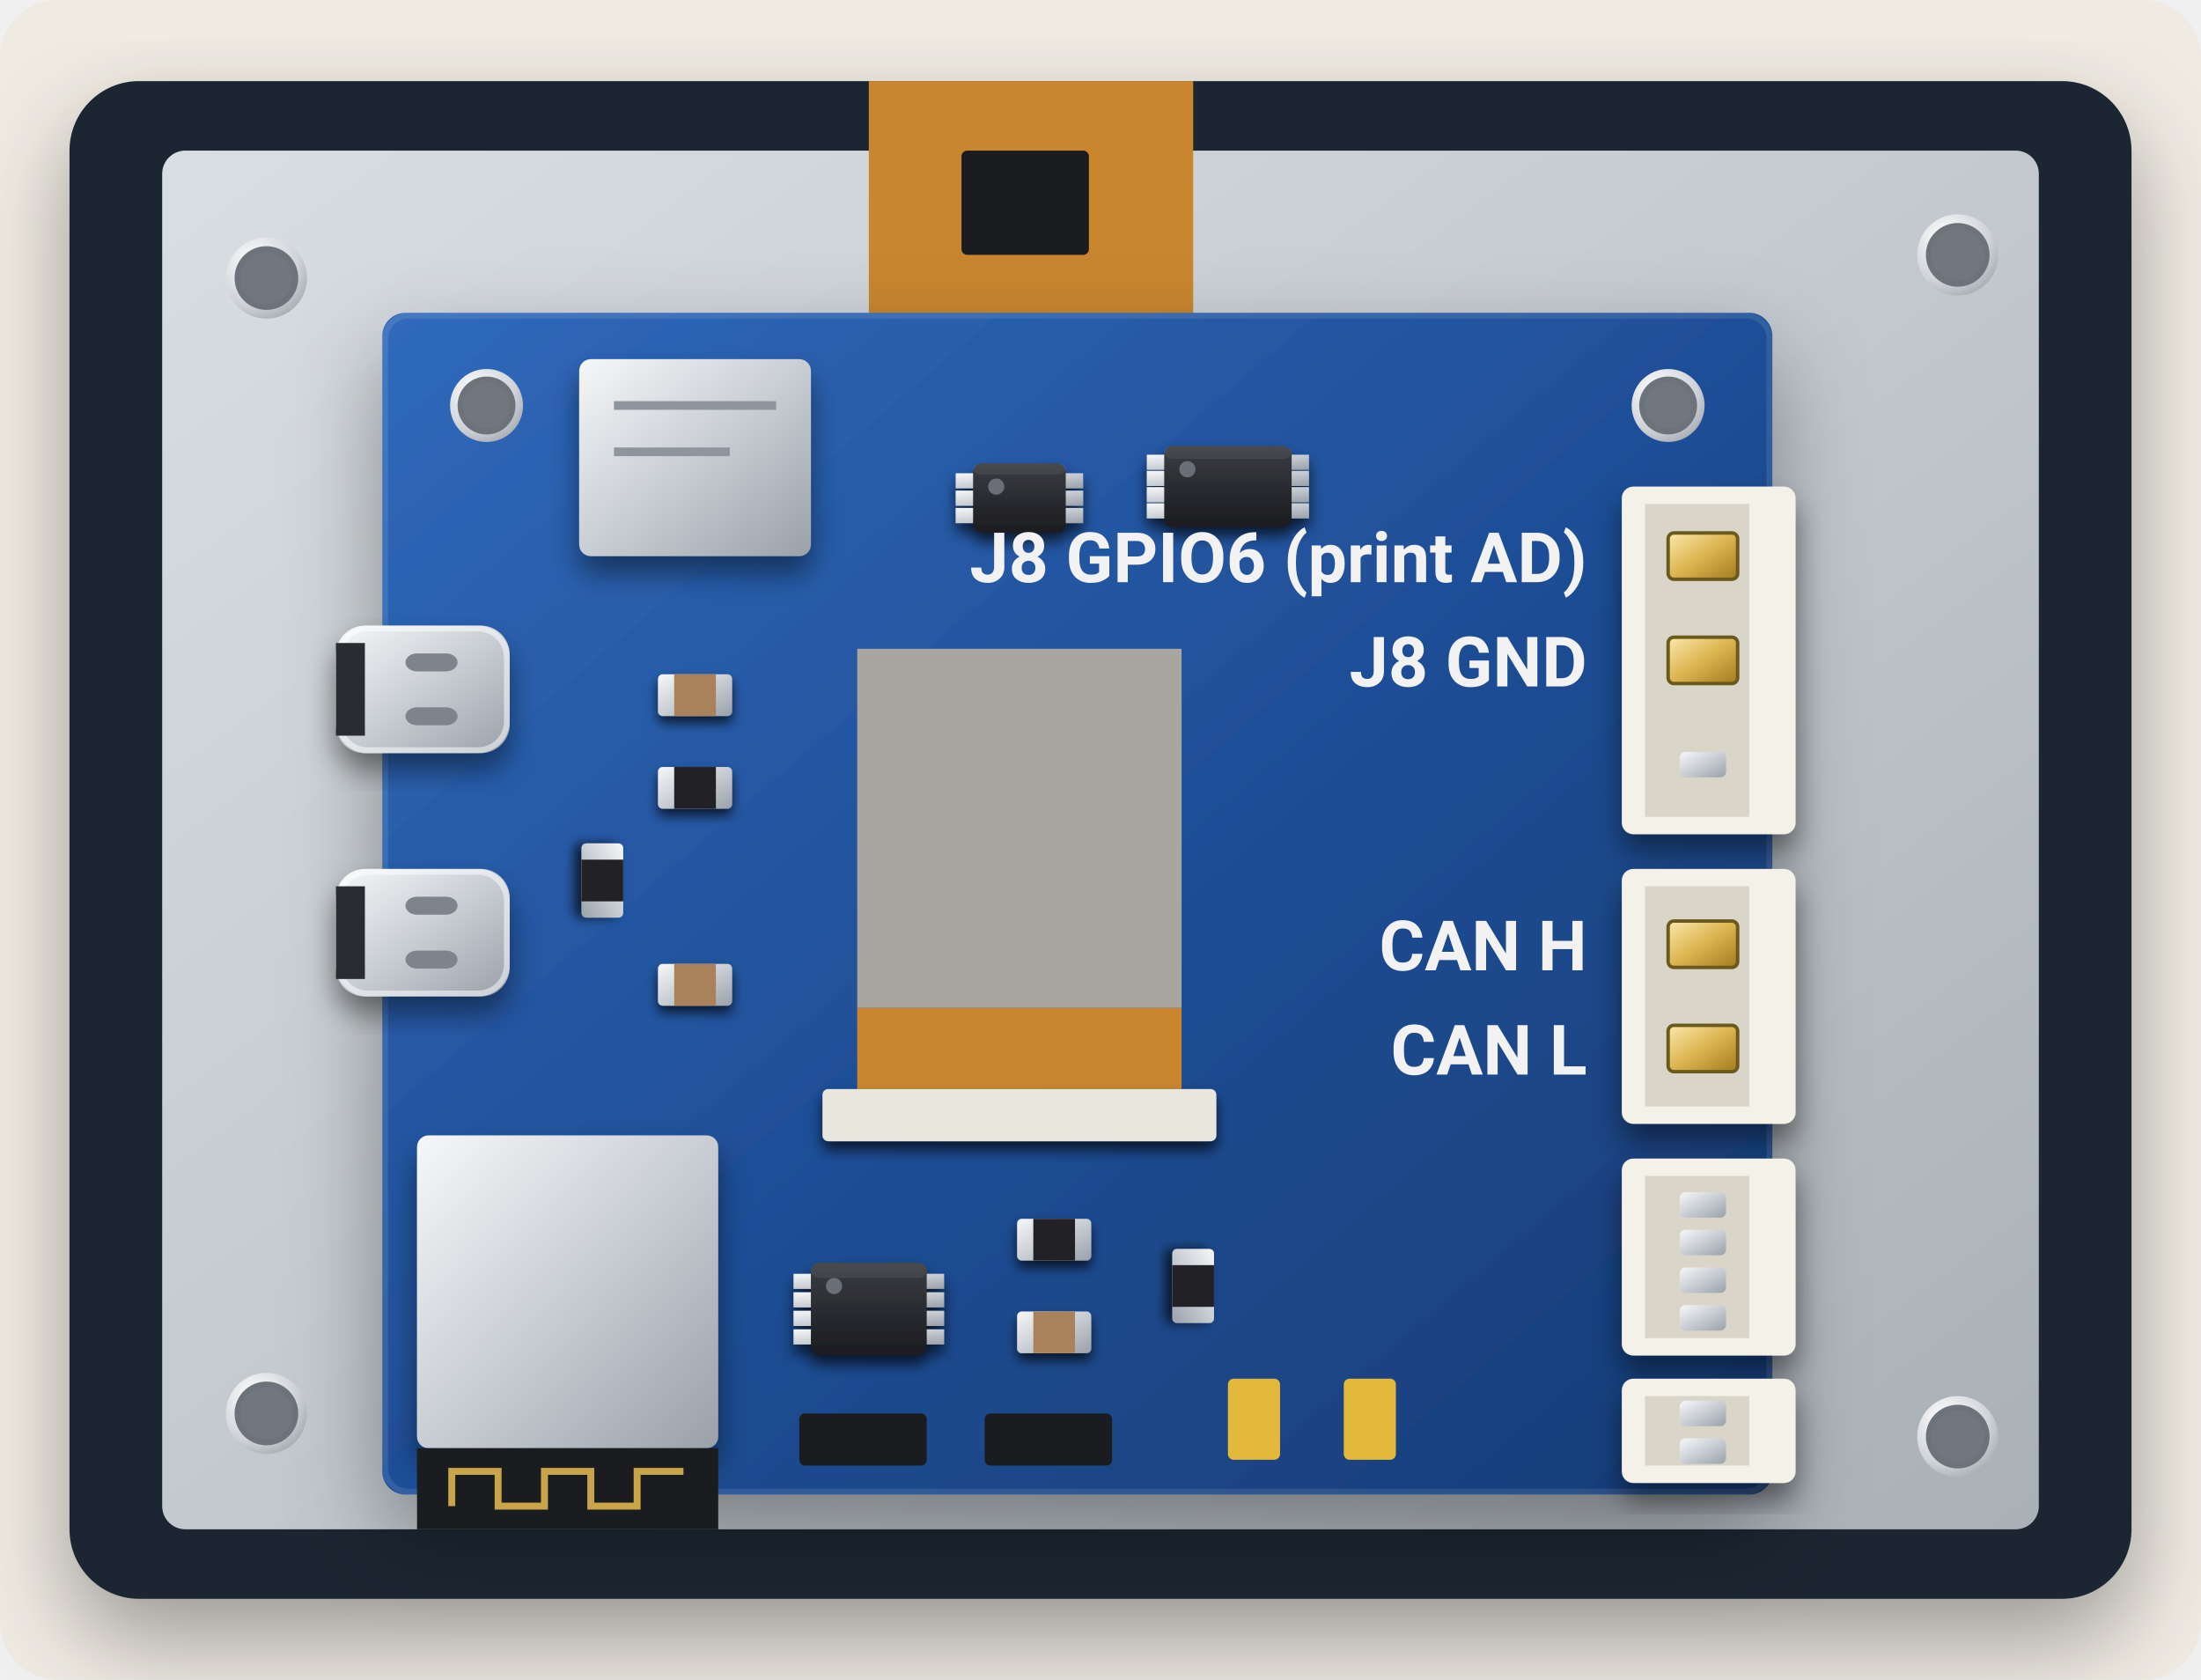
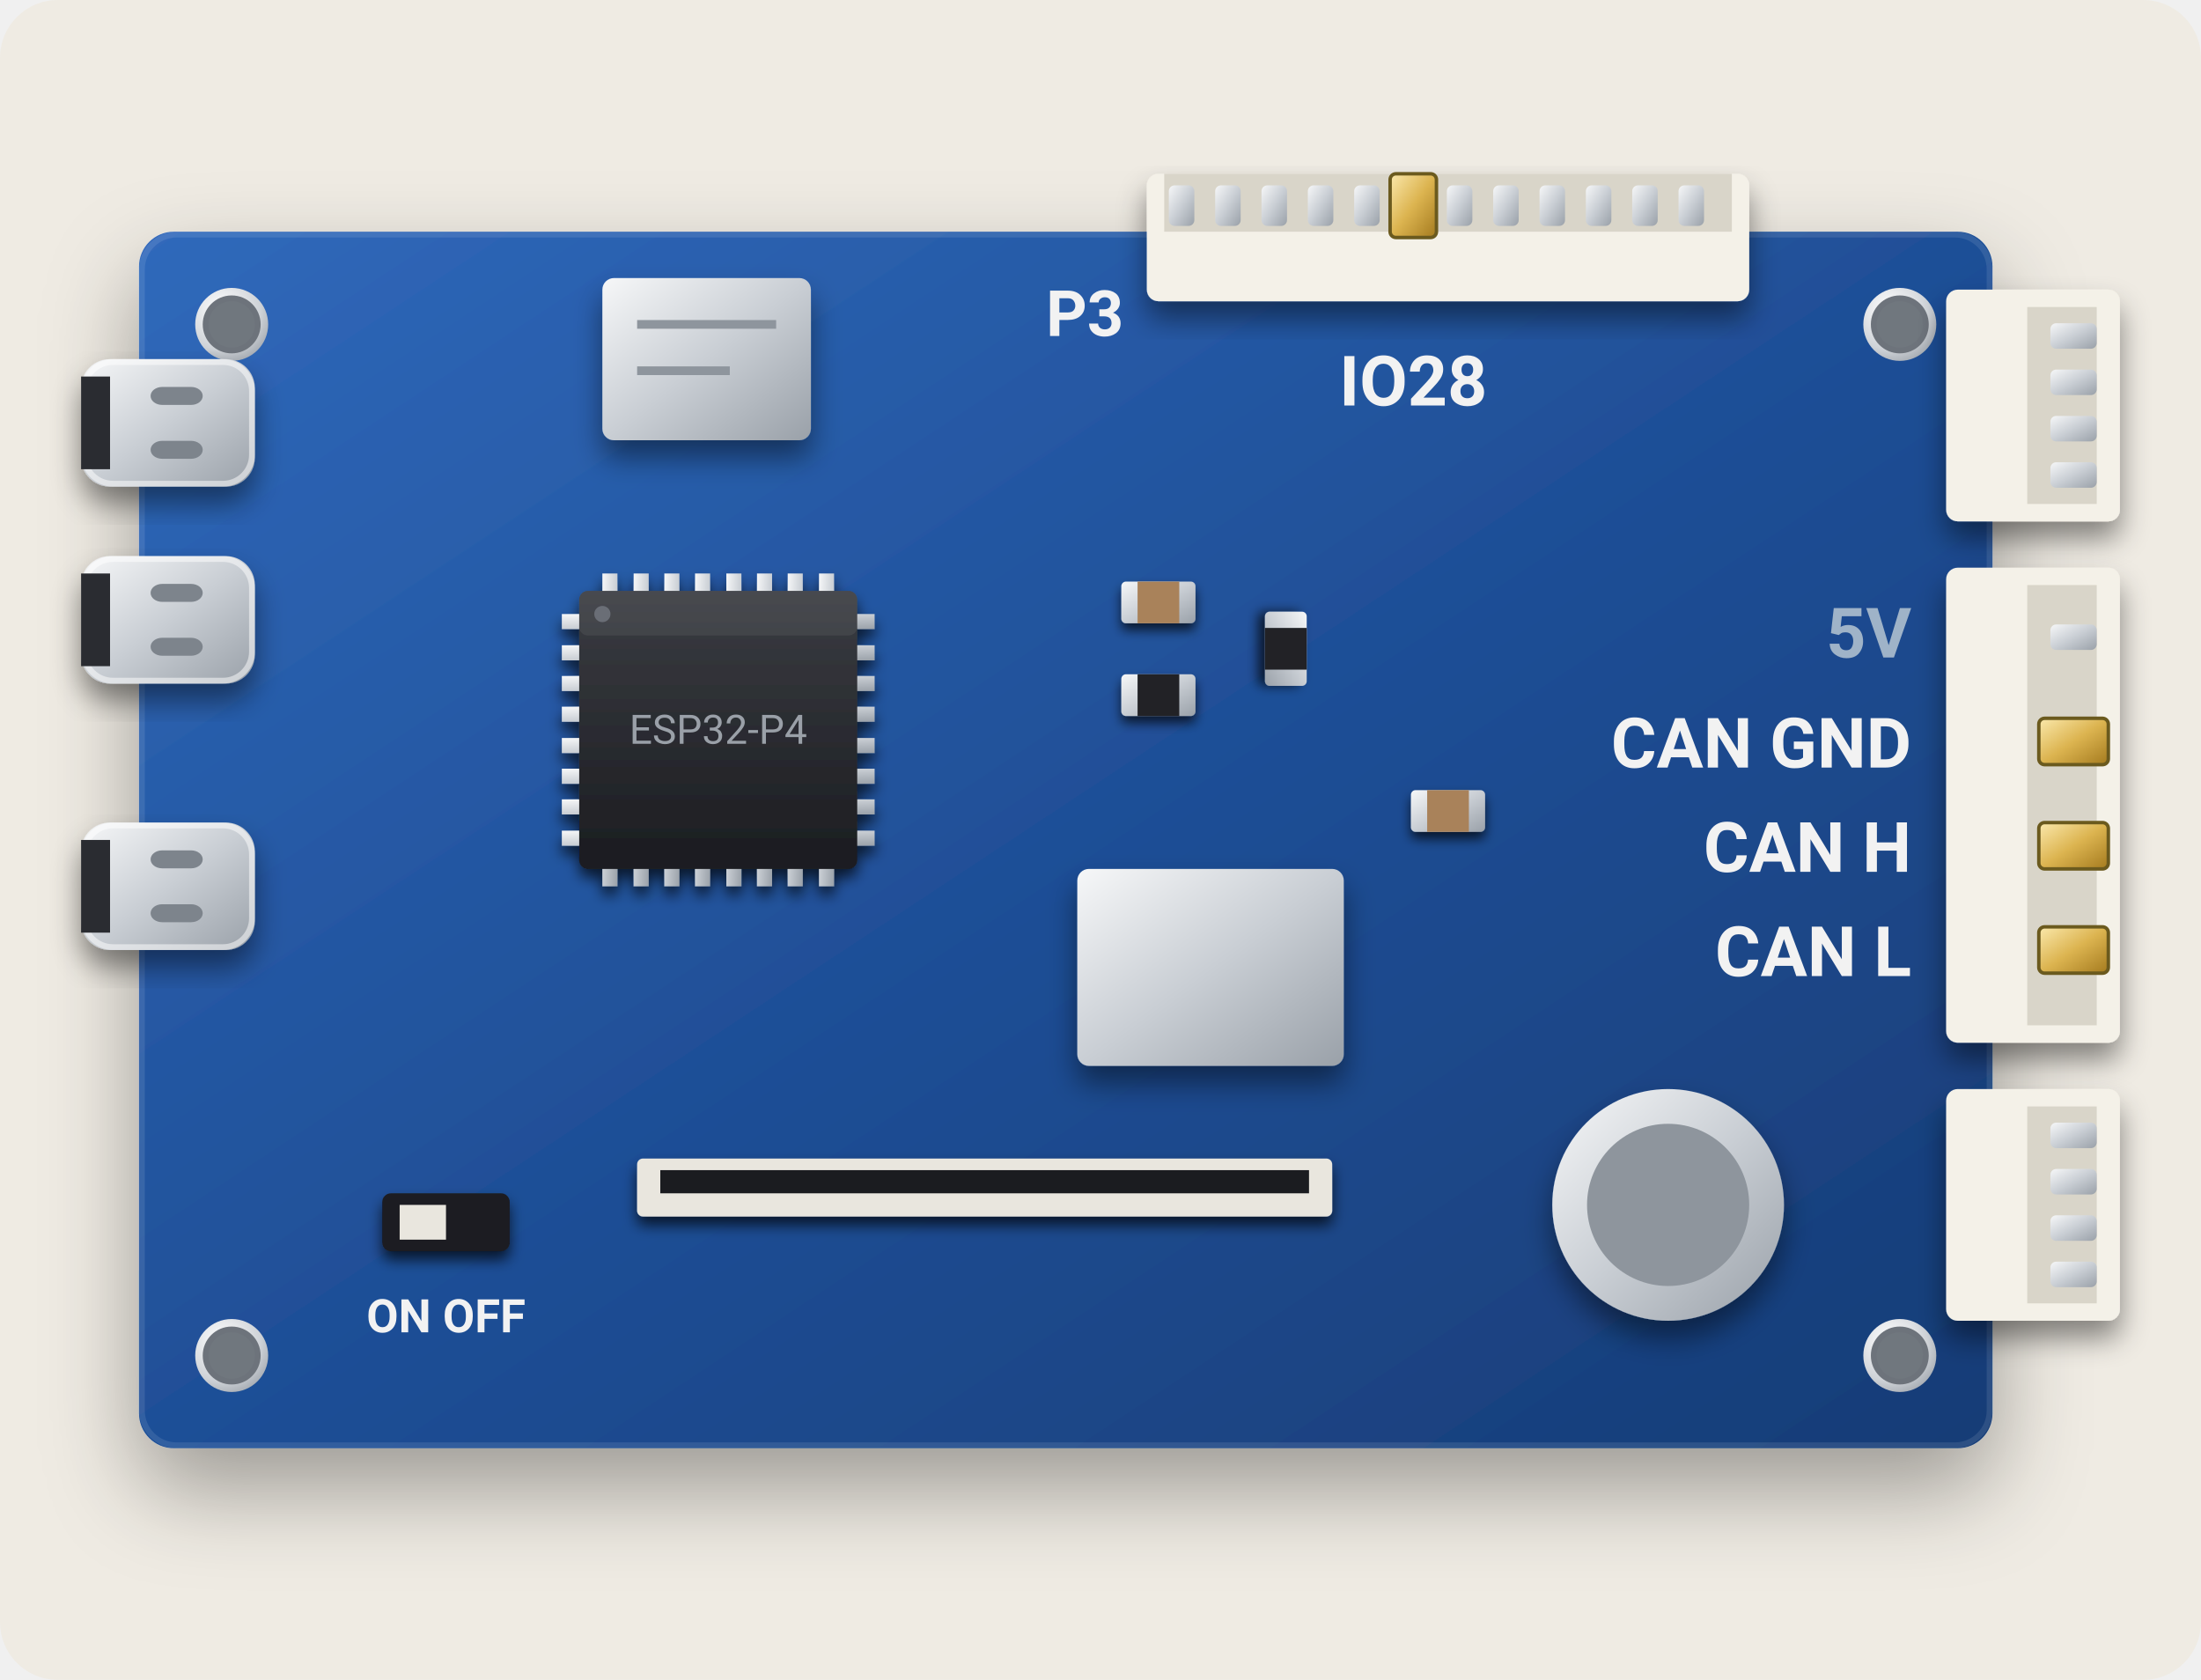
<svg xmlns="http://www.w3.org/2000/svg" lang="en" xml:lang="en" viewBox="0 0 380 290" width="380" height="290" role="img" aria-labelledby="pnl-t" aria-describedby="pnl-d" font-family="system-ui, -apple-system, 'Segoe UI', Roboto, sans-serif">
  <defs>
    <linearGradient id="pnl-tin" x1="0" y1="0" x2="1" y2="1">
      <stop offset="0" stop-color="#f6f7f8" />
      <stop offset=".5" stop-color="#c9ced4" />
      <stop offset="1" stop-color="#9aa1a9" />
    </linearGradient>
    <linearGradient id="pnl-gold" x1="0" y1="0" x2="1" y2="1">
      <stop offset="0" stop-color="#fbe9ad" />
      <stop offset=".5" stop-color="#dcb450" />
      <stop offset="1" stop-color="#a47a1e" />
    </linearGradient>
    <linearGradient id="pnl-copper" x1="0" y1="0" x2="0" y2="1">
      <stop offset="0" stop-color="#eeb184" />
      <stop offset=".5" stop-color="#c47c45" />
      <stop offset="1" stop-color="#8f5628" />
    </linearGradient>
    <radialGradient id="pnl-ring" cx=".35" cy=".3" r=".9">
      <stop offset="0" stop-color="#ffffff" />
      <stop offset=".6" stop-color="#cfd3d8" />
      <stop offset="1" stop-color="#8e959d" />
    </radialGradient>
    <linearGradient id="pnl-body" x1="0" y1="0" x2="0" y2="1">
      <stop offset="0" stop-color="#3a3c42" />
      <stop offset="1" stop-color="#1b1c20" />
    </linearGradient>
    <filter id="pnl-sh" x="-15%" y="-15%" width="130%" height="135%">
      <feDropShadow dx="0" dy="7" stdDeviation="8" flood-color="#000" flood-opacity=".35" />
    </filter>
    <filter id="pnl-s2" x="-30%" y="-30%" width="160%" height="180%">
      <feDropShadow dx="0" dy="1.5" stdDeviation="1.2" flood-color="#000" flood-opacity=".7" />
    </filter>
    <filter id="pnl-s3" x="-20%" y="-20%" width="140%" height="150%">
      <feDropShadow dx="0" dy="3" stdDeviation="2.5" flood-color="#000" flood-opacity=".45" />
    </filter>
-     <linearGradient id="pnl-plate" x1="0" y1="0" x2="1" y2="1">
-       <stop offset="0" stop-color="#d9dee2" />
-       <stop offset="0.5" stop-color="#c3c9ce" />
-       <stop offset="1" stop-color="#a9b0b6" />
-     </linearGradient>
    <linearGradient id="pnl-pcb-blue" x1="0" y1="0" x2="1" y2="1">
      <stop offset="0" stop-color="#3069bb" />
      <stop offset="0.5" stop-color="#1f4f97" />
      <stop offset="1" stop-color="#173c76" />
    </linearGradient>
  </defs>
  <rect width="380" height="290" rx="10" fill="#efebe3" />
  <g filter="url(#pnl-sh)">
-     <rect x="12" y="14" width="356" height="262" rx="12" fill="#1a2733" />
+     <rect x="24" y="40" width="320" height="210" rx="6" fill="url(#pnl-pcb-blue)" />
  </g>
-   <rect x="28" y="26" width="324" height="238" rx="4" fill="url(#pnl-plate)" />
-   <circle cx="46" cy="48" r="7" fill="url(#pnl-ring)" />
-   <circle cx="46" cy="48" r="5" fill="#70777e" stroke="#6d737b" />
-   <circle cx="338" cy="44" r="7" fill="url(#pnl-ring)" />
-   <circle cx="338" cy="44" r="5" fill="#70777e" stroke="#6d737b" />
-   <circle cx="46" cy="244" r="7" fill="url(#pnl-ring)" />
-   <circle cx="46" cy="244" r="5" fill="#70777e" stroke="#6d737b" />
-   <circle cx="338" cy="248" r="7" fill="url(#pnl-ring)" />
-   <circle cx="338" cy="248" r="5" fill="#70777e" stroke="#6d737b" />
-   <rect x="150" y="14" width="56" height="46" fill="#c9862f" />
-   <rect x="166" y="26" width="22" height="18" rx="1" fill="#1b1c20" />
-   <g filter="url(#pnl-sh)">
-     <rect x="66" y="54" width="240" height="204" rx="4" fill="url(#pnl-pcb-blue)" />
+   <rect x="24.5" y="40.5" width="319" height="209" rx="6" fill="none" stroke="#fff" stroke-opacity=".10" />
+   <circle cx="40" cy="56" r="6.3" fill="url(#pnl-ring)" />
+   <circle cx="40" cy="56" r="4.5" fill="#70777e" stroke="#6d737b" />
+   <circle cx="328" cy="56" r="6.3" fill="url(#pnl-ring)" />
+   <circle cx="328" cy="56" r="4.5" fill="#70777e" stroke="#6d737b" />
+   <circle cx="40" cy="234" r="6.3" fill="url(#pnl-ring)" />
+   <circle cx="40" cy="234" r="4.5" fill="#70777e" stroke="#6d737b" />
+   <circle cx="328" cy="234" r="6.3" fill="url(#pnl-ring)" />
+   <circle cx="328" cy="234" r="4.5" fill="#70777e" stroke="#6d737b" />
+   <g filter="url(#pnl-s3)">
+     <rect x="14" y="62" width="30" height="22" rx="5" fill="url(#pnl-tin)" />
  </g>
-   <rect x="66.5" y="54.5" width="239" height="203" rx="4" fill="none" stroke="#fff" stroke-opacity=".10" />
-   <circle cx="84" cy="70" r="6.3" fill="url(#pnl-ring)" />
-   <circle cx="84" cy="70" r="4.5" fill="#70777e" stroke="#6d737b" />
-   <circle cx="288" cy="70" r="6.3" fill="url(#pnl-ring)" />
-   <circle cx="288" cy="70" r="4.5" fill="#70777e" stroke="#6d737b" />
-   <circle cx="84" cy="240" r="6.3" fill="url(#pnl-ring)" />
-   <circle cx="84" cy="240" r="4.5" fill="#70777e" stroke="#6d737b" />
+   <rect x="14.5" y="62.5" width="29" height="21" rx="5" fill="none" stroke="#fff" stroke-opacity=".5" />
+   <rect x="26" y="66.8" width="9" height="3.1" rx="2" fill="#7d848c" />
+   <rect x="26" y="76.1" width="9" height="3.1" rx="2" fill="#7d848c" />
+   <rect x="14" y="65" width="5" height="16" fill="#2a2c31" />
  <g filter="url(#pnl-s3)">
-     <rect x="100" y="62" width="40" height="34" rx="2" fill="url(#pnl-tin)" />
+     <rect x="14" y="96" width="30" height="22" rx="5" fill="url(#pnl-tin)" />
  </g>
-   <path d="M106 70H134M106 78H126" stroke="#8e959d" stroke-width="1.5" />
+   <rect x="14.5" y="96.5" width="29" height="21" rx="5" fill="none" stroke="#fff" stroke-opacity=".5" />
+   <rect x="26" y="100.8" width="9" height="3.1" rx="2" fill="#7d848c" />
+   <rect x="26" y="110.1" width="9" height="3.1" rx="2" fill="#7d848c" />
+   <rect x="14" y="99" width="5" height="16" fill="#2a2c31" />
  <g filter="url(#pnl-s3)">
-     <rect x="58" y="108" width="30" height="22" rx="5" fill="url(#pnl-tin)" />
+     <rect x="14" y="142" width="30" height="22" rx="5" fill="url(#pnl-tin)" />
  </g>
-   <rect x="58.5" y="108.5" width="29" height="21" rx="5" fill="none" stroke="#fff" stroke-opacity=".5" />
-   <rect x="70" y="112.8" width="9" height="3.1" rx="2" fill="#7d848c" />
-   <rect x="70" y="122.1" width="9" height="3.1" rx="2" fill="#7d848c" />
-   <rect x="58" y="111" width="5" height="16" fill="#2a2c31" />
+   <rect x="14.5" y="142.5" width="29" height="21" rx="5" fill="none" stroke="#fff" stroke-opacity=".5" />
+   <rect x="26" y="146.8" width="9" height="3.1" rx="2" fill="#7d848c" />
+   <rect x="26" y="156.1" width="9" height="3.1" rx="2" fill="#7d848c" />
+   <rect x="14" y="145" width="5" height="16" fill="#2a2c31" />
+   <g filter="url(#pnl-s2)">
+     <rect x="66" y="206" width="22" height="10" rx="1.5" fill="#1b1c20" />
+   </g>
+   <rect x="69" y="208" width="8" height="6" fill="#e9e6de" />
+   <text x="77" y="230" font-size="8" font-weight="600" fill="#f2f2f2" text-anchor="middle">ON OFF</text>
+   <g transform="translate(124,126) rotate(0)" filter="url(#pnl-s2)">
+     <rect x="-27" y="-20" width="54" height="2.6" fill="url(#pnl-tin)" />
+     <rect x="-27" y="-14.6" width="54" height="2.6" fill="url(#pnl-tin)" />
+     <rect x="-27" y="-9.3" width="54" height="2.6" fill="url(#pnl-tin)" />
+     <rect x="-27" y="-4" width="54" height="2.6" fill="url(#pnl-tin)" />
+     <rect x="-27" y="1.4" width="54" height="2.6" fill="url(#pnl-tin)" />
+     <rect x="-27" y="6.7" width="54" height="2.6" fill="url(#pnl-tin)" />
+     <rect x="-27" y="12" width="54" height="2.6" fill="url(#pnl-tin)" />
+     <rect x="-27" y="17.4" width="54" height="2.6" fill="url(#pnl-tin)" />
+     <rect x="-20" y="-27" width="2.6" height="54" fill="url(#pnl-tin)" />
+     <rect x="-14.6" y="-27" width="2.6" height="54" fill="url(#pnl-tin)" />
+     <rect x="-9.3" y="-27" width="2.6" height="54" fill="url(#pnl-tin)" />
+     <rect x="-4" y="-27" width="2.6" height="54" fill="url(#pnl-tin)" />
+     <rect x="1.4" y="-27" width="2.6" height="54" fill="url(#pnl-tin)" />
+     <rect x="6.7" y="-27" width="2.6" height="54" fill="url(#pnl-tin)" />
+     <rect x="12" y="-27" width="2.6" height="54" fill="url(#pnl-tin)" />
+     <rect x="17.4" y="-27" width="2.6" height="54" fill="url(#pnl-tin)" />
+     <rect x="-24" y="-24" width="48" height="48" rx="1.5" fill="url(#pnl-body)" />
+     <rect x="-24" y="-24" width="48" height="7.7" rx="1.5" fill="#fff" opacity=".07" />
+     <circle cx="-20" cy="-20" r="1.4" fill="#6a6e76" />
+     <g fill="#9aa0a8" font-size="7" text-anchor="middle">
+       <text y="2.4">ESP32-P4</text>
+     </g>
+   </g>
  <g filter="url(#pnl-s3)">
-     <rect x="58" y="150" width="30" height="22" rx="5" fill="url(#pnl-tin)" />
+     <rect x="186" y="150" width="46" height="34" rx="2" fill="url(#pnl-tin)" />
  </g>
-   <rect x="58.5" y="150.5" width="29" height="21" rx="5" fill="none" stroke="#fff" stroke-opacity=".5" />
-   <rect x="70" y="154.8" width="9" height="3.1" rx="2" fill="#7d848c" />
-   <rect x="70" y="164.1" width="9" height="3.1" rx="2" fill="#7d848c" />
-   <rect x="58" y="153" width="5" height="16" fill="#2a2c31" />
  <g filter="url(#pnl-s3)">
-     <rect x="72" y="196" width="52" height="54" rx="2" fill="url(#pnl-tin)" />
+     <rect x="104" y="48" width="36" height="28" rx="2" fill="url(#pnl-tin)" />
  </g>
-   <rect x="72" y="250" width="52" height="14" fill="#1b1c20" />
-   <path d="M78 260V254H86V260H94V254H102V260H110V254H118" fill="none" stroke="#c9a54a" stroke-width="1.2" />
-   <rect x="148" y="112" width="56" height="62" fill="#a9a6a0" />
-   <rect x="148" y="174" width="56" height="14" fill="#c9862f" />
-   <rect x="142" y="188" width="68" height="9" rx="1" fill="#e9e6de" filter="url(#pnl-s2)" />
-   <g transform="translate(176,86) rotate(0)" filter="url(#pnl-s2)">
-     <rect x="-11" y="-4.3" width="22" height="2.6" fill="url(#pnl-tin)" />
-     <rect x="-11" y="-1.3" width="22" height="2.6" fill="url(#pnl-tin)" />
-     <rect x="-11" y="1.7" width="22" height="2.6" fill="url(#pnl-tin)" />
-     <rect x="-8" y="-6" width="16" height="12" rx="1.5" fill="url(#pnl-body)" />
-     <rect x="-8" y="-6" width="16" height="1.9" rx="1.5" fill="#fff" opacity=".07" />
-     <circle cx="-4" cy="-2" r="1.4" fill="#6a6e76" />
-     <g fill="#9aa0a8" font-size="6" text-anchor="middle" />
+   <path d="M110 56H134M110 64H126" stroke="#8e959d" stroke-width="1.5" />
+   <rect x="110" y="200" width="120" height="10" rx="1" fill="#e9e6de" filter="url(#pnl-s2)" />
+   <rect x="114" y="202" width="112" height="4" fill="#1b1c20" />
+   <g filter="url(#pnl-s3)">
+     <circle cx="288" cy="208" r="20" fill="url(#pnl-tin)" />
  </g>
-   <g transform="translate(212,84) rotate(0)" filter="url(#pnl-s2)">
-     <rect x="-14" y="-5.5" width="28" height="2.6" fill="url(#pnl-tin)" />
-     <rect x="-14" y="-2.7" width="28" height="2.6" fill="url(#pnl-tin)" />
-     <rect x="-14" y="0.1" width="28" height="2.6" fill="url(#pnl-tin)" />
-     <rect x="-14" y="2.9" width="28" height="2.6" fill="url(#pnl-tin)" />
-     <rect x="-11" y="-7" width="22" height="14" rx="1.5" fill="url(#pnl-body)" />
-     <rect x="-11" y="-7" width="22" height="2.2" rx="1.5" fill="#fff" opacity=".07" />
-     <circle cx="-7" cy="-3" r="1.4" fill="#6a6e76" />
-     <g fill="#9aa0a8" font-size="6" text-anchor="middle" />
-   </g>
-   <g transform="translate(120,120) rotate(0) scale(0.8)" filter="url(#pnl-s2)">
+   <circle cx="288" cy="208" r="14" fill="#8e959d" />
+   <g transform="translate(200,104) rotate(0) scale(0.8)" filter="url(#pnl-s2)">
    <rect x="-8" y="-4.5" width="16" height="9" rx="1" fill="url(#pnl-tin)" />
    <rect x="-4.5" y="-4.5" width="9" height="9" fill="#a9825a" />
  </g>
-   <g transform="translate(120,136) rotate(0) scale(0.8)" filter="url(#pnl-s2)">
+   <g transform="translate(200,120) rotate(0) scale(0.8)" filter="url(#pnl-s2)">
    <rect x="-8" y="-4.5" width="16" height="9" rx="1" fill="url(#pnl-tin)" />
    <rect x="-4.5" y="-4.5" width="9" height="9" fill="#202227" />
  </g>
-   <g transform="translate(104,152) rotate(90) scale(0.8)" filter="url(#pnl-s2)">
+   <g transform="translate(222,112) rotate(90) scale(0.8)" filter="url(#pnl-s2)">
    <rect x="-8" y="-4.5" width="16" height="9" rx="1" fill="url(#pnl-tin)" />
    <rect x="-4.5" y="-4.5" width="9" height="9" fill="#202227" />
  </g>
-   <g transform="translate(120,170) rotate(0) scale(0.8)" filter="url(#pnl-s2)">
+   <g transform="translate(250,140) rotate(0) scale(0.8)" filter="url(#pnl-s2)">
    <rect x="-8" y="-4.5" width="16" height="9" rx="1" fill="url(#pnl-tin)" />
    <rect x="-4.5" y="-4.5" width="9" height="9" fill="#a9825a" />
  </g>
-   <g transform="translate(150,226) rotate(0)" filter="url(#pnl-s2)">
-     <rect x="-13" y="-6.1" width="26" height="2.6" fill="url(#pnl-tin)" />
-     <rect x="-13" y="-2.9" width="26" height="2.6" fill="url(#pnl-tin)" />
-     <rect x="-13" y="0.3" width="26" height="2.6" fill="url(#pnl-tin)" />
-     <rect x="-13" y="3.5" width="26" height="2.6" fill="url(#pnl-tin)" />
-     <rect x="-10" y="-8" width="20" height="16" rx="1.5" fill="url(#pnl-body)" />
-     <rect x="-10" y="-8" width="20" height="2.6" rx="1.5" fill="#fff" opacity=".07" />
-     <circle cx="-6" cy="-4" r="1.4" fill="#6a6e76" />
-     <g fill="#9aa0a8" font-size="6" text-anchor="middle" />
+   <g filter="url(#pnl-s3)">
+     <rect x="336" y="50" width="30" height="40" rx="2" fill="#f4f1e8" />
  </g>
-   <g transform="translate(182,214) rotate(0) scale(0.8)" filter="url(#pnl-s2)">
-     <rect x="-8" y="-4.5" width="16" height="9" rx="1" fill="url(#pnl-tin)" />
-     <rect x="-4.5" y="-4.5" width="9" height="9" fill="#202227" />
+   <rect x="350" y="53" width="12" height="34" fill="#d9d5c9" />
+   <rect x="354" y="55.8" width="8" height="4.4" rx="1" fill="url(#pnl-tin)" />
+   <rect x="354" y="63.8" width="8" height="4.4" rx="1" fill="url(#pnl-tin)" />
+   <rect x="354" y="71.8" width="8" height="4.4" rx="1" fill="url(#pnl-tin)" />
+   <rect x="354" y="79.8" width="8" height="4.4" rx="1" fill="url(#pnl-tin)" />
+   <g filter="url(#pnl-s3)">
+     <rect x="336" y="98" width="30" height="82" rx="2" fill="#f4f1e8" />
  </g>
-   <g transform="translate(182,230) rotate(0) scale(0.8)" filter="url(#pnl-s2)">
-     <rect x="-8" y="-4.5" width="16" height="9" rx="1" fill="url(#pnl-tin)" />
-     <rect x="-4.5" y="-4.5" width="9" height="9" fill="#a9825a" />
+   <rect x="350" y="101" width="12" height="76" fill="#d9d5c9" />
+   <rect x="354" y="107.8" width="8" height="4.4" rx="1" fill="url(#pnl-tin)" />
+   <rect x="352" y="124" width="12" height="8" rx="1" fill="url(#pnl-gold)" stroke="#6b5a1e" stroke-width=".6" />
+   <rect x="352" y="142" width="12" height="8" rx="1" fill="url(#pnl-gold)" stroke="#6b5a1e" stroke-width=".6" />
+   <rect x="352" y="160" width="12" height="8" rx="1" fill="url(#pnl-gold)" stroke="#6b5a1e" stroke-width=".6" />
+   <text x="330" y="113.5" font-size="12" font-weight="600" fill="#9fb3c8" text-anchor="end">5V</text>
+   <text id="pnl-lbl-CANG" x="330" y="132.5" font-size="12" font-weight="600" fill="#f2f2f2" text-anchor="end">CAN GND</text>
+   <text id="pnl-lbl-CANH" x="330" y="150.5" font-size="12" font-weight="600" fill="#f2f2f2" text-anchor="end">CAN H</text>
+   <text id="pnl-lbl-CANL" x="330" y="168.5" font-size="12" font-weight="600" fill="#f2f2f2" text-anchor="end">CAN L</text>
+   <g filter="url(#pnl-s3)">
+     <rect x="336" y="188" width="30" height="40" rx="2" fill="#f4f1e8" />
  </g>
-   <g transform="translate(206,222) rotate(90) scale(0.8)" filter="url(#pnl-s2)">
-     <rect x="-8" y="-4.5" width="16" height="9" rx="1" fill="url(#pnl-tin)" />
-     <rect x="-4.5" y="-4.5" width="9" height="9" fill="#202227" />
+   <rect x="350" y="191" width="12" height="34" fill="#d9d5c9" />
+   <rect x="354" y="193.8" width="8" height="4.4" rx="1" fill="url(#pnl-tin)" />
+   <rect x="354" y="201.8" width="8" height="4.4" rx="1" fill="url(#pnl-tin)" />
+   <rect x="354" y="209.8" width="8" height="4.4" rx="1" fill="url(#pnl-tin)" />
+   <rect x="354" y="217.8" width="8" height="4.4" rx="1" fill="url(#pnl-tin)" />
+   <g filter="url(#pnl-s3)">
+     <rect x="198" y="30" width="104" height="22" rx="2" fill="#f4f1e8" />
  </g>
-   <rect x="138" y="244" width="22" height="9" rx="1" fill="#1b1c20" />
-   <rect x="170" y="244" width="22" height="9" rx="1" fill="#1b1c20" />
-   <rect x="212" y="238" width="9" height="14" rx="1" fill="#e2b93b" />
-   <rect x="232" y="238" width="9" height="14" rx="1" fill="#e2b93b" />
-   <g filter="url(#pnl-s3)">
-     <rect x="280" y="84" width="30" height="60" rx="2" fill="#f4f1e8" />
-   </g>
-   <rect x="284" y="87" width="18" height="54" fill="#d9d5c9" />
-   <rect x="288" y="92" width="12" height="8" rx="1" fill="url(#pnl-gold)" stroke="#6b5a1e" stroke-width=".6" />
-   <rect x="288" y="110" width="12" height="8" rx="1" fill="url(#pnl-gold)" stroke="#6b5a1e" stroke-width=".6" />
-   <rect x="290" y="129.8" width="8" height="4.4" rx="1" fill="url(#pnl-tin)" />
-   <text id="pnl-lbl-J8G" x="274" y="118.5" font-size="12" font-weight="600" fill="#f2f2f2" text-anchor="end">J8 GND</text>
-   <text id="pnl-lbl-J8S" x="274" y="100.5" font-size="12" font-weight="600" fill="#f2f2f2" text-anchor="end">J8 GPIO6 (print AD)</text>
-   <g filter="url(#pnl-s3)">
-     <rect x="280" y="150" width="30" height="44" rx="2" fill="#f4f1e8" />
-   </g>
-   <rect x="284" y="153" width="18" height="38" fill="#d9d5c9" />
-   <rect x="288" y="159" width="12" height="8" rx="1" fill="url(#pnl-gold)" stroke="#6b5a1e" stroke-width=".6" />
-   <rect x="288" y="177" width="12" height="8" rx="1" fill="url(#pnl-gold)" stroke="#6b5a1e" stroke-width=".6" />
-   <text id="pnl-lbl-CANH" x="274" y="167.5" font-size="12" font-weight="600" fill="#f2f2f2" text-anchor="end">CAN H</text>
-   <text id="pnl-lbl-CANL" x="274" y="185.5" font-size="12" font-weight="600" fill="#f2f2f2" text-anchor="end">CAN L</text>
-   <g filter="url(#pnl-s3)">
-     <rect x="280" y="200" width="30" height="34" rx="2" fill="#f4f1e8" />
-   </g>
-   <rect x="284" y="203" width="18" height="28" fill="#d9d5c9" />
-   <rect x="290" y="205.8" width="8" height="4.4" rx="1" fill="url(#pnl-tin)" />
-   <rect x="290" y="212.3" width="8" height="4.4" rx="1" fill="url(#pnl-tin)" />
-   <rect x="290" y="218.8" width="8" height="4.4" rx="1" fill="url(#pnl-tin)" />
-   <rect x="290" y="225.3" width="8" height="4.4" rx="1" fill="url(#pnl-tin)" />
-   <g filter="url(#pnl-s3)">
-     <rect x="280" y="238" width="30" height="18" rx="2" fill="#f4f1e8" />
-   </g>
-   <rect x="284" y="241" width="18" height="12" fill="#d9d5c9" />
-   <rect x="290" y="241.8" width="8" height="4.4" rx="1" fill="url(#pnl-tin)" />
-   <rect x="290" y="248.3" width="8" height="4.4" rx="1" fill="url(#pnl-tin)" />
+   <rect x="201" y="30" width="98" height="10" fill="#d9d5c9" />
+   <rect x="201.8" y="32" width="4.4" height="7" rx="1" fill="url(#pnl-tin)" />
+   <rect x="209.8" y="32" width="4.4" height="7" rx="1" fill="url(#pnl-tin)" />
+   <rect x="217.8" y="32" width="4.4" height="7" rx="1" fill="url(#pnl-tin)" />
+   <rect x="225.8" y="32" width="4.4" height="7" rx="1" fill="url(#pnl-tin)" />
+   <rect x="233.8" y="32" width="4.4" height="7" rx="1" fill="url(#pnl-tin)" />
+   <rect x="249.8" y="32" width="4.4" height="7" rx="1" fill="url(#pnl-tin)" />
+   <rect x="257.8" y="32" width="4.4" height="7" rx="1" fill="url(#pnl-tin)" />
+   <rect x="265.8" y="32" width="4.4" height="7" rx="1" fill="url(#pnl-tin)" />
+   <rect x="273.8" y="32" width="4.4" height="7" rx="1" fill="url(#pnl-tin)" />
+   <rect x="281.8" y="32" width="4.4" height="7" rx="1" fill="url(#pnl-tin)" />
+   <rect x="289.8" y="32" width="4.4" height="7" rx="1" fill="url(#pnl-tin)" />
+   <rect x="240" y="30" width="8" height="11" rx="1" fill="url(#pnl-gold)" stroke="#6b5a1e" stroke-width=".6" />
+   <text x="194" y="58" font-size="11" font-weight="600" fill="#f2f2f2" text-anchor="end">P3</text>
+   <text id="pnl-lbl-HB" x="244" y="70" font-size="12" font-weight="600" fill="#f2f2f2" text-anchor="middle">IO28</text>
</svg>
